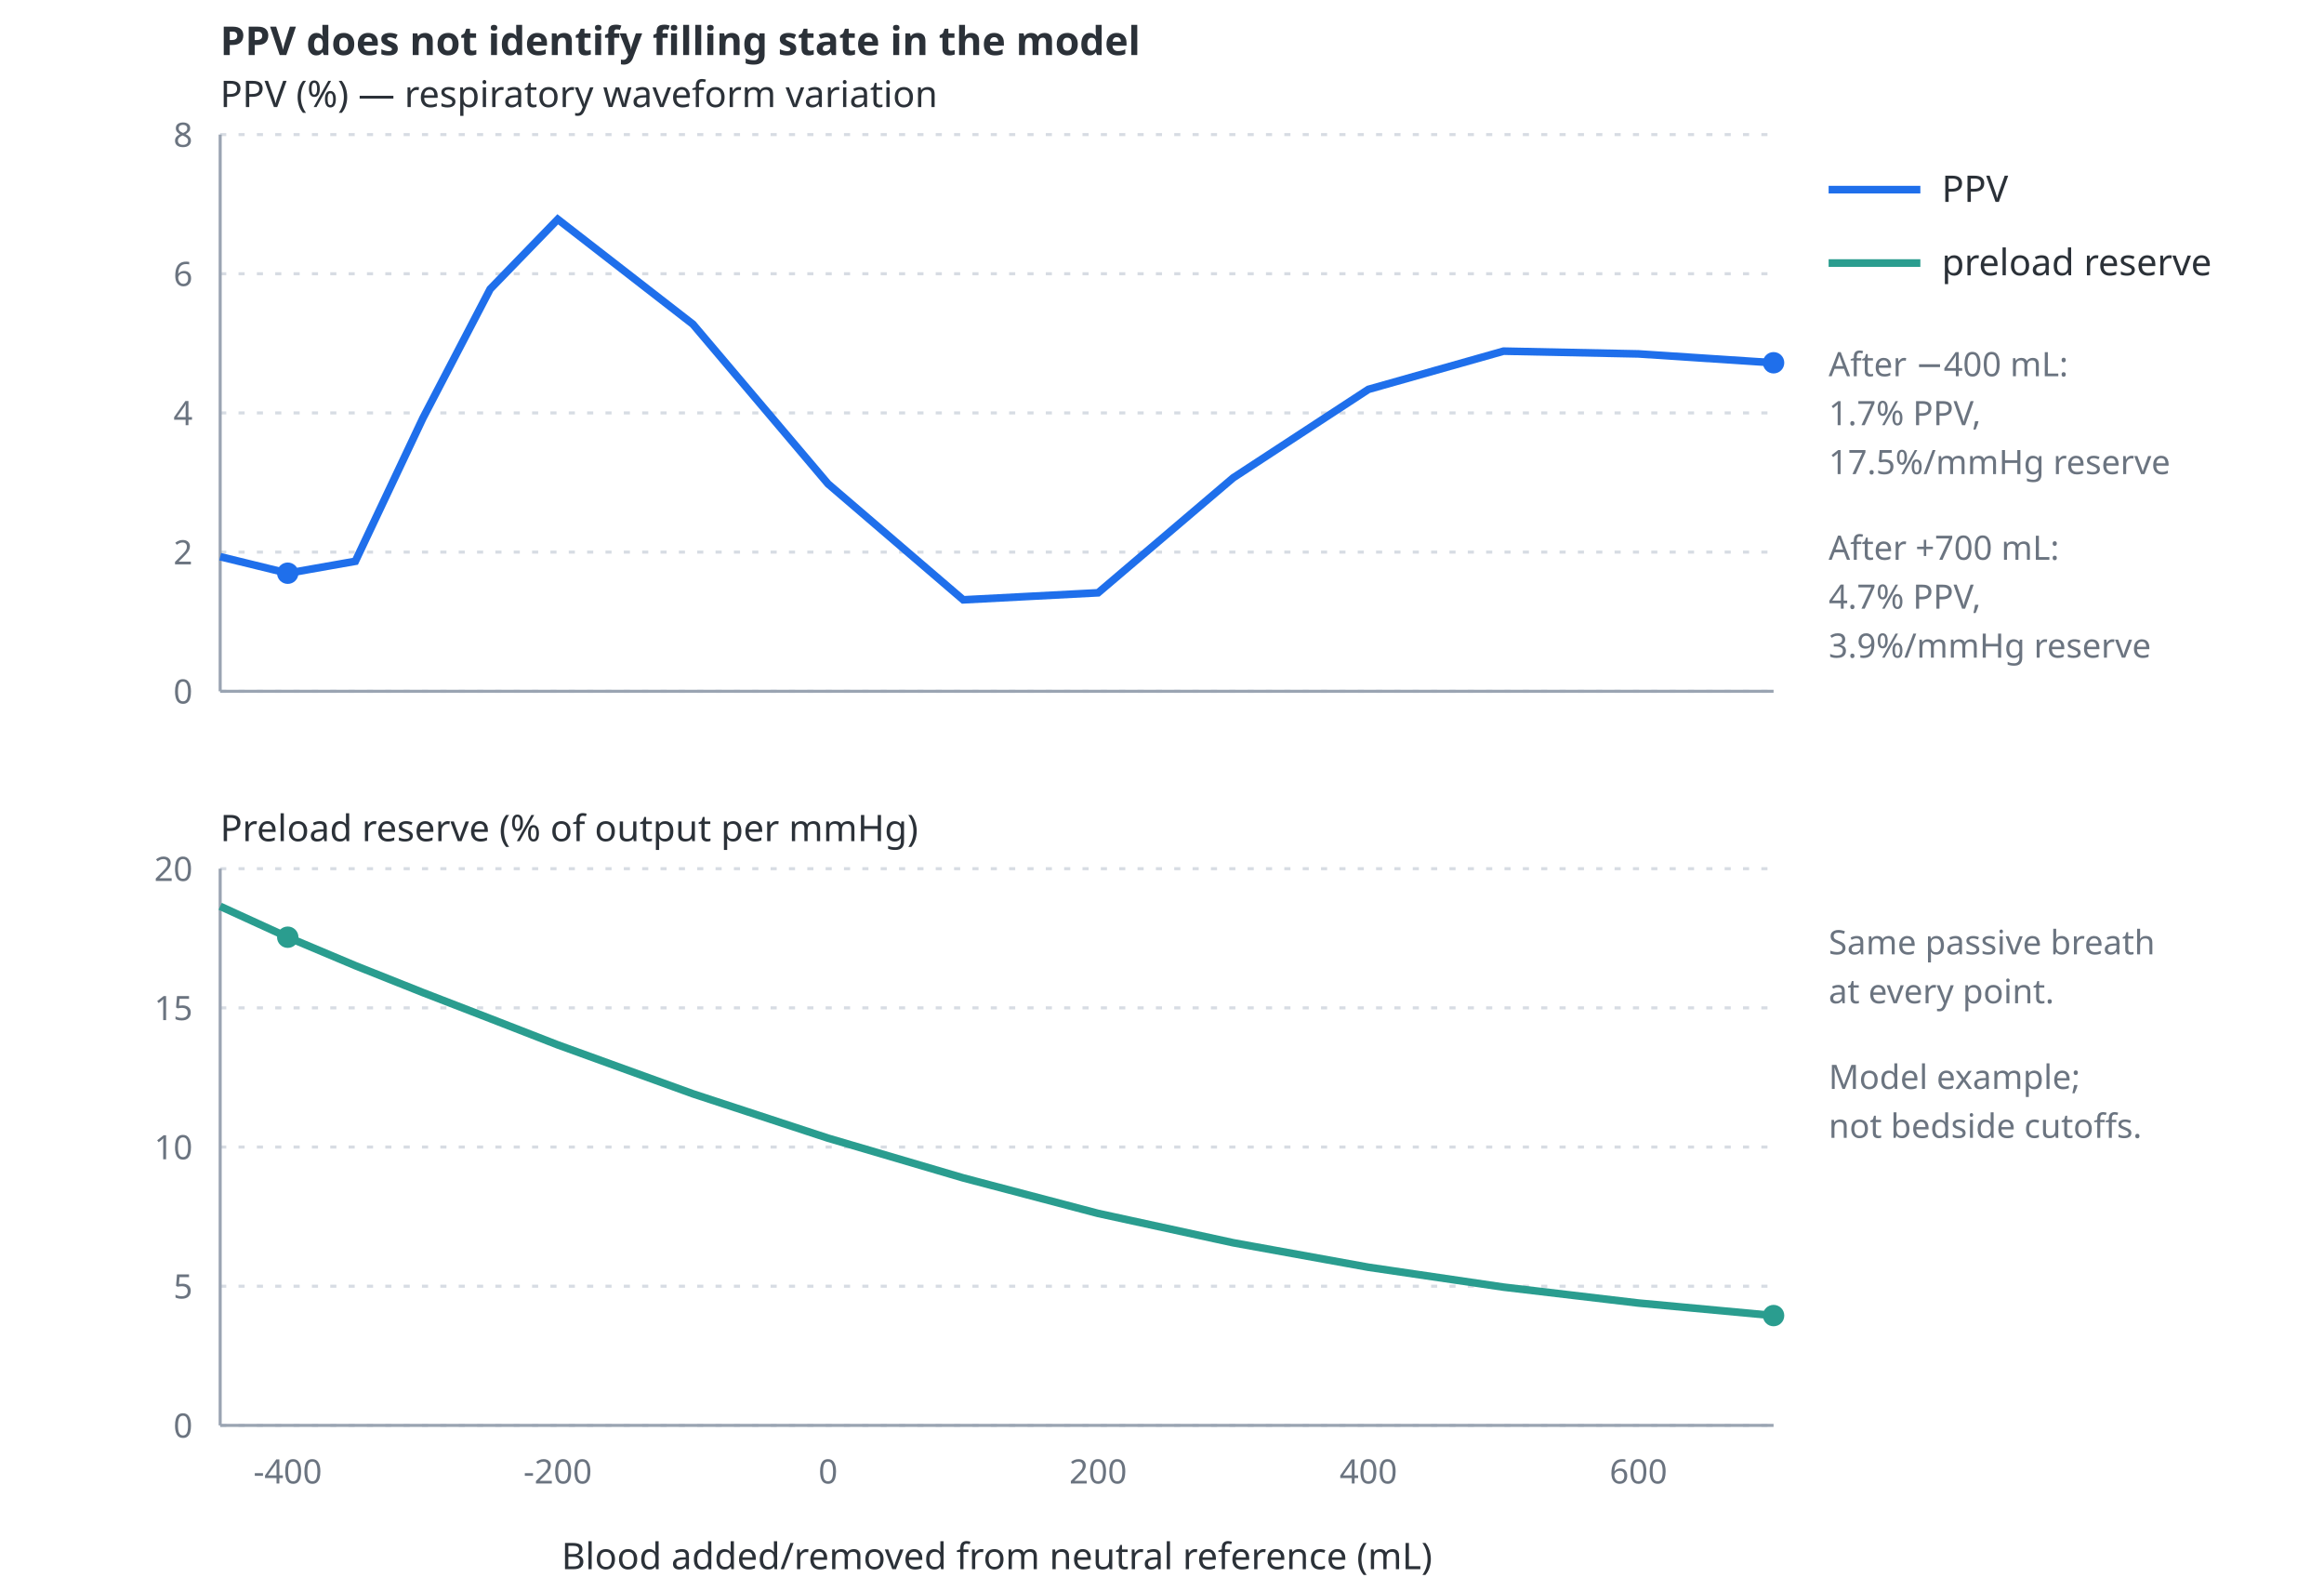
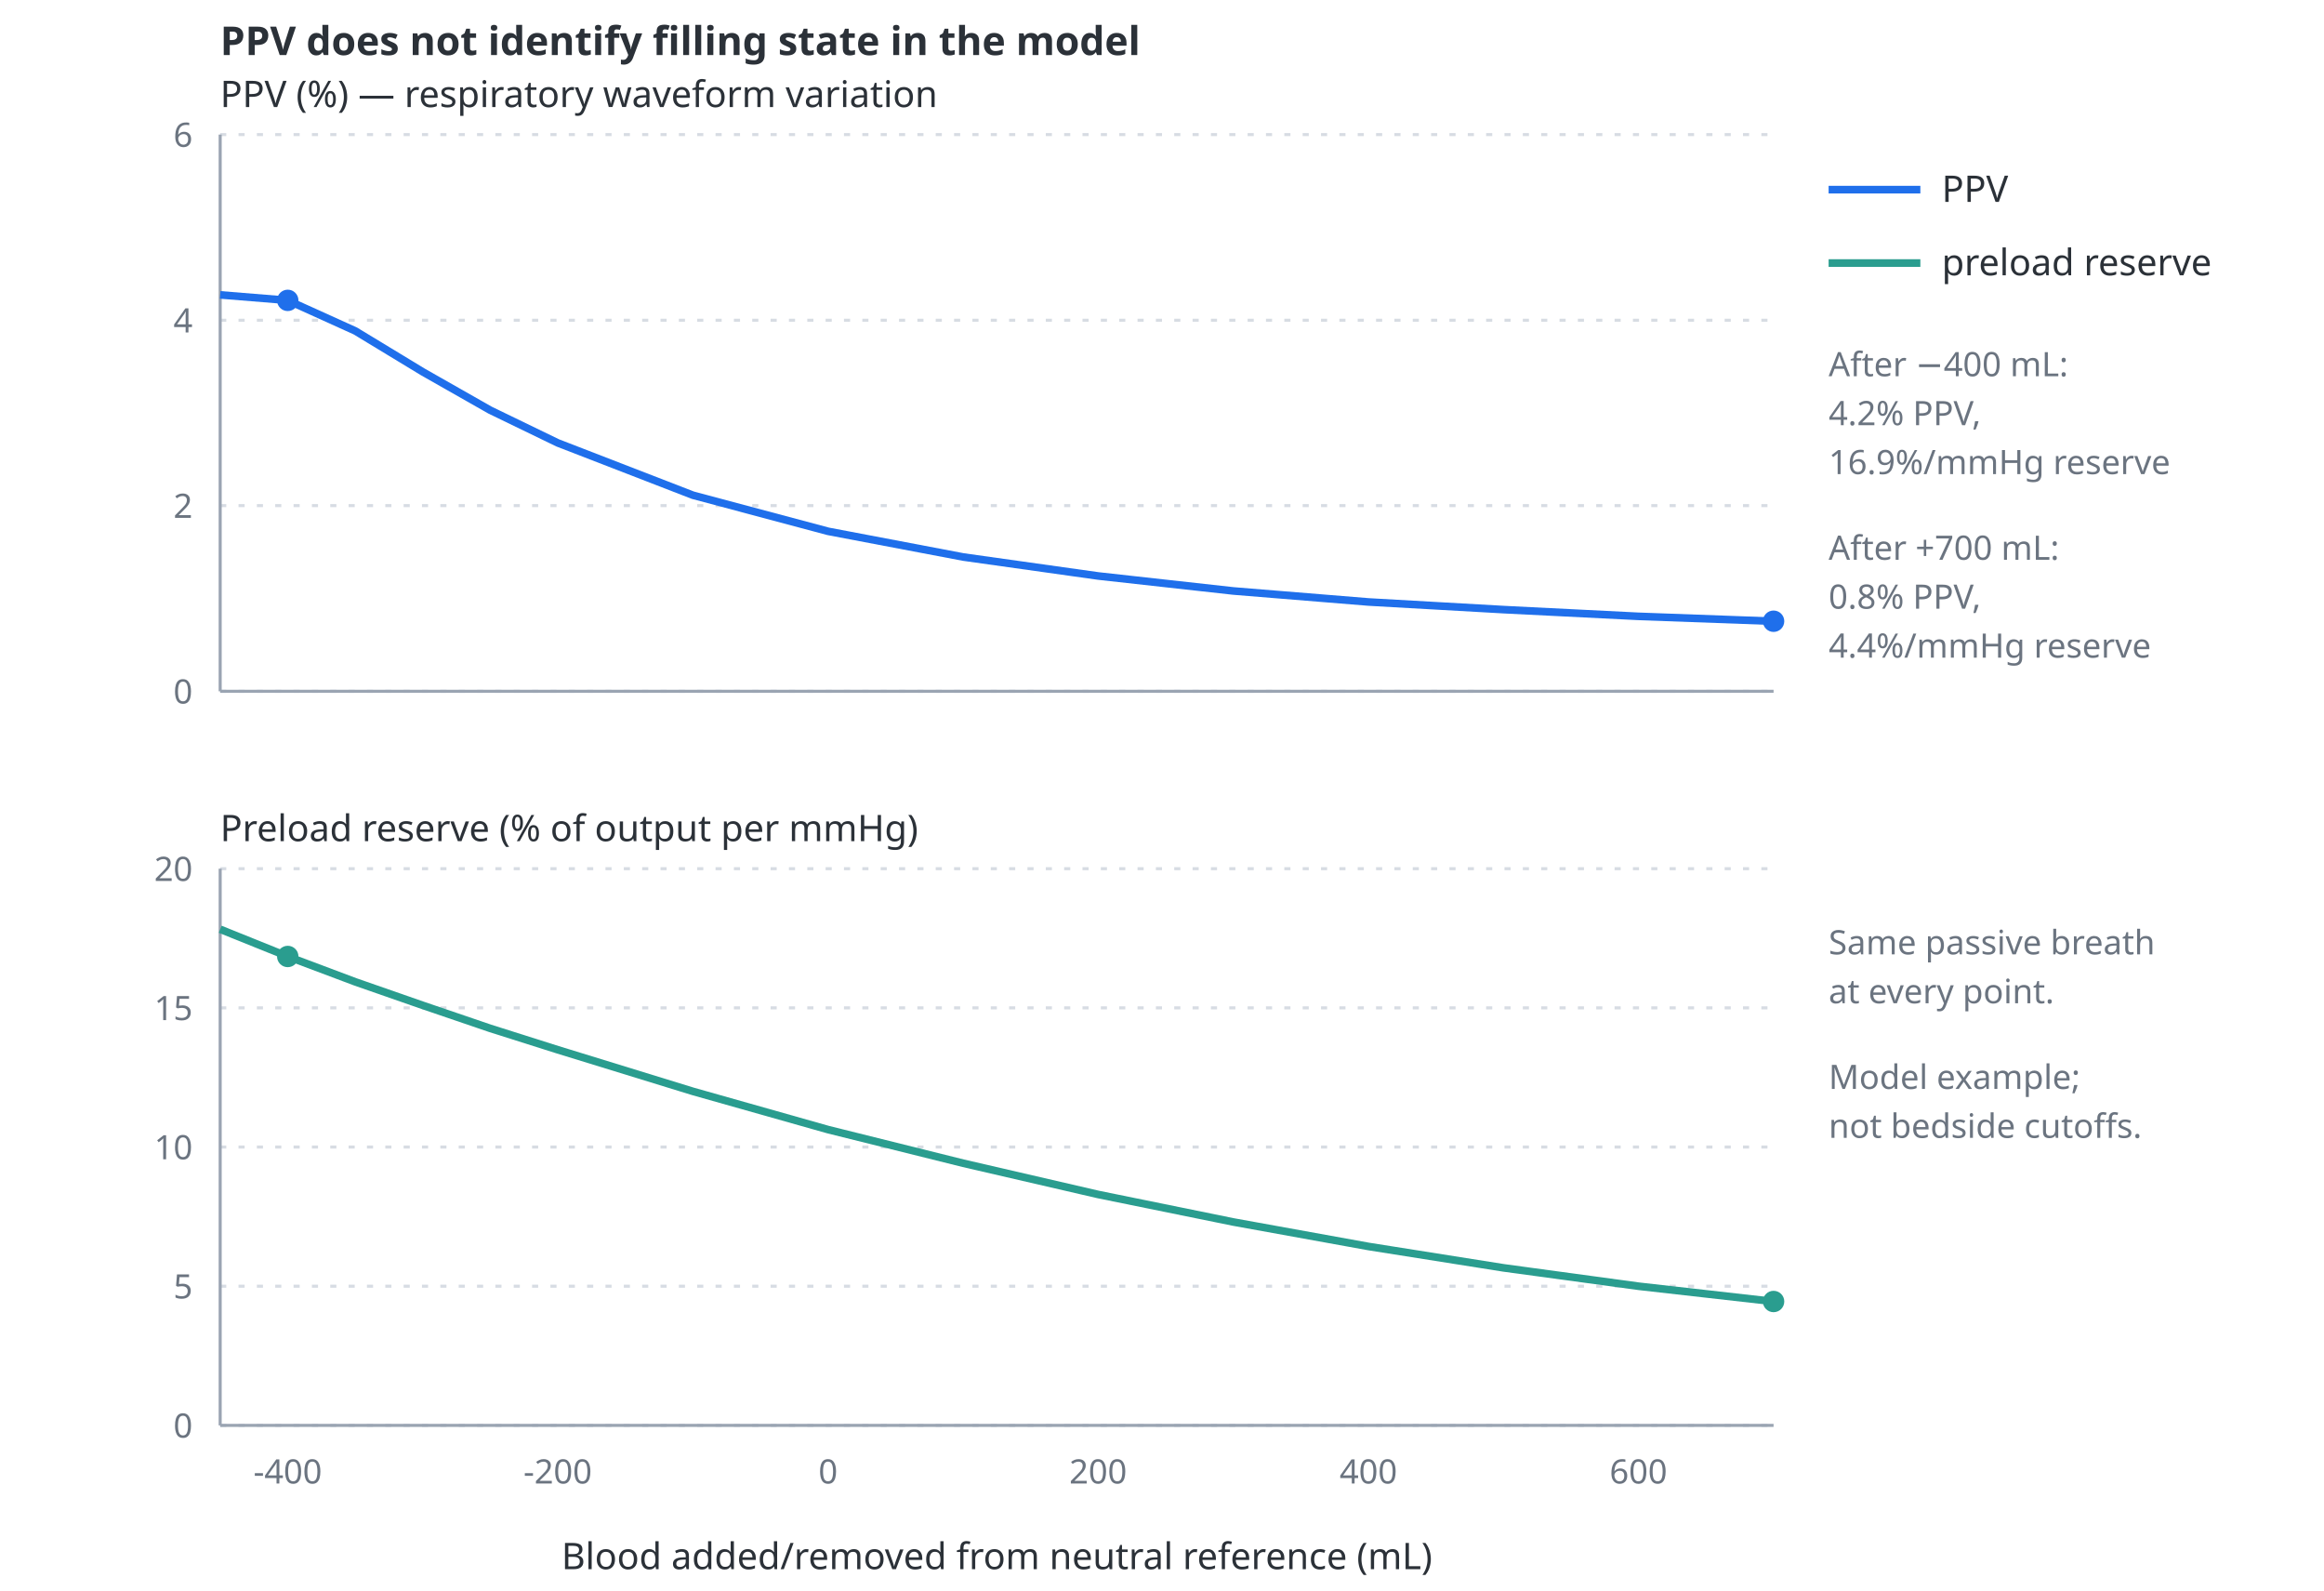
- <svg xmlns="http://www.w3.org/2000/svg" viewBox="0 0 760 520" class="arthur-fig" role="img" aria-label="Two aligned model plots against blood added or removed relative to the neutral starting volume. Pulse pressure variation is low at severe underfilling, rises and falls through intermediate filling, and rises again at high filling. Preload reserve falls steadily as filling increases, showing that low pulse pressure variation does not identify a full circulation.">
+ <svg xmlns="http://www.w3.org/2000/svg" viewBox="0 0 760 520" class="arthur-fig" role="img" aria-label="Two aligned model plots against blood added or removed relative to the neutral starting volume. The upper plot shows descriptive pulse pressure variation; the lower plot shows the independently calculated local right-ventricular preload reserve. The curves are generated from the current model and impose no target pattern or diagnostic cutoff.">
  <style>
  svg.arthur-fig .bg { fill: none }
  svg.arthur-fig .axis { stroke: var(--fig-axis, #9aa4b2); stroke-width: 1 }
  svg.arthur-fig .grid { stroke: var(--fig-grid, #d7dce3); stroke-width: 1; stroke-dasharray: 2 4 }
  svg.arthur-fig .tick { fill: var(--fig-muted, #6b7480); font: 11px system-ui, sans-serif }
  svg.arthur-fig .label { fill: var(--fig-text, #2b3138); font: 12px system-ui, sans-serif }
  svg.arthur-fig .title { fill: var(--fig-text, #2b3138); font: 600 13px system-ui, sans-serif }
  svg.arthur-fig .lm { stroke: var(--fig-grid, #d7dce3); stroke-width: 1 }
  svg.arthur-fig .lm-text { fill: var(--fig-muted, #6b7480); font: 600 11px system-ui, sans-serif }
  svg.arthur-fig .total { stroke: var(--fig-total, #1f6feb); stroke-width: 2.5; fill: none }
  svg.arthur-fig .alv { stroke: var(--fig-alv, #d1495b); stroke-width: 1.6; fill: none; stroke-dasharray: 6 3 }
  svg.arthur-fig .extra { stroke: var(--fig-extra, #2a9d8f); stroke-width: 1.6; fill: none; stroke-dasharray: 6 3 }
  svg.arthur-fig .nadir { stroke: var(--fig-total, #1f6feb); stroke-width: 1; stroke-dasharray: 3 3 }
  svg.arthur-fig .dot { fill: var(--fig-total, #1f6feb); stroke: none }
  @media (prefers-color-scheme: dark) {
    svg.arthur-fig .axis { stroke: #5b6472 }
    svg.arthur-fig .grid, svg.arthur-fig .lm { stroke: #363d47 }
    svg.arthur-fig .tick, svg.arthur-fig .lm-text { fill: #8b95a3 }
    svg.arthur-fig .label, svg.arthur-fig .title { fill: #d6dbe2 }
    svg.arthur-fig .total, svg.arthur-fig .nadir { stroke: #58a6ff }
    svg.arthur-fig .dot { fill: #58a6ff }
    svg.arthur-fig .alv { stroke: #f08c9a }
    svg.arthur-fig .extra { stroke: #4fd1c1 }
  }
</style>
  <rect class="bg" width="760" height="520" />
  <text class="title" x="72" y="18">PPV does not identify filling state in the model</text>
  <line class="grid" x1="72" y1="226.0" x2="580" y2="226.0" />
  <text class="tick" x="63" y="230.0" text-anchor="end">0</text>
-   <line class="grid" x1="72" y1="180.5" x2="580" y2="180.5" />
-   <text class="tick" x="63" y="184.5" text-anchor="end">2</text>
-   <line class="grid" x1="72" y1="135.0" x2="580" y2="135.0" />
-   <text class="tick" x="63" y="139.0" text-anchor="end">4</text>
-   <line class="grid" x1="72" y1="89.5" x2="580" y2="89.5" />
-   <text class="tick" x="63" y="93.5" text-anchor="end">6</text>
+   <line class="grid" x1="72" y1="165.3" x2="580" y2="165.3" />
+   <text class="tick" x="63" y="169.3" text-anchor="end">2</text>
+   <line class="grid" x1="72" y1="104.7" x2="580" y2="104.7" />
+   <text class="tick" x="63" y="108.7" text-anchor="end">4</text>
  <line class="grid" x1="72" y1="44.0" x2="580" y2="44.0" />
-   <text class="tick" x="63" y="48.0" text-anchor="end">8</text>
+   <text class="tick" x="63" y="48.0" text-anchor="end">6</text>
  <line class="grid" x1="72" y1="466.0" x2="580" y2="466.0" />
  <text class="tick" x="63" y="470.0" text-anchor="end">0</text>
  <line class="grid" x1="72" y1="420.5" x2="580" y2="420.5" />
  <text class="tick" x="63" y="424.5" text-anchor="end">5</text>
  <line class="grid" x1="72" y1="375.0" x2="580" y2="375.0" />
  <text class="tick" x="63" y="379.0" text-anchor="end">10</text>
  <line class="grid" x1="72" y1="329.5" x2="580" y2="329.5" />
  <text class="tick" x="63" y="333.5" text-anchor="end">15</text>
  <line class="grid" x1="72" y1="284.0" x2="580" y2="284.0" />
  <text class="tick" x="63" y="288.0" text-anchor="end">20</text>
  <text class="tick" x="94.1" y="485" text-anchor="middle">-400</text>
  <text class="tick" x="182.4" y="485" text-anchor="middle">-200</text>
  <text class="tick" x="270.8" y="485" text-anchor="middle">0</text>
  <text class="tick" x="359.1" y="485" text-anchor="middle">200</text>
  <text class="tick" x="447.5" y="485" text-anchor="middle">400</text>
  <text class="tick" x="535.8" y="485" text-anchor="middle">600</text>
  <line class="axis" x1="72" y1="44" x2="72" y2="226" />
  <line class="axis" x1="72" y1="226" x2="580" y2="226" />
  <line class="axis" x1="72" y1="284" x2="72" y2="466" />
  <line class="axis" x1="72" y1="466" x2="580" y2="466" />
-   <path class="total" d="M72.0 182.0 L94.1 187.4 L116.2 183.5 L138.3 136.7 L160.3 94.5 L182.4 71.7 L226.6 106.0 L270.8 158.2 L315.0 196.1 L359.1 193.8 L403.3 156.2 L447.5 127.3 L491.7 114.8 L535.8 115.7 L580.0 118.6" />
-   <path class="extra" style="stroke-dasharray:none;stroke-width:2.5" d="M72.0 296.3 L94.1 306.4 L116.2 315.7 L138.3 324.5 L160.3 333.0 L182.4 341.6 L226.6 357.6 L270.8 372.1 L315.0 385.1 L359.1 396.7 L403.3 406.3 L447.5 414.3 L491.7 420.8 L535.8 426.0 L580.0 430.1" />
-   <circle cx="94.1" cy="187.4" r="3.5" style="fill:var(--fig-total, #1f6feb);stroke:none" />
-   <circle cx="94.1" cy="306.4" r="3.5" style="fill:var(--fig-extra, #2a9d8f);stroke:none" />
-   <circle cx="580.0" cy="118.6" r="3.5" style="fill:var(--fig-total, #1f6feb);stroke:none" />
-   <circle cx="580.0" cy="430.1" r="3.5" style="fill:var(--fig-extra, #2a9d8f);stroke:none" />
+   <path class="total" d="M72.0 96.4 L94.1 98.2 L116.2 108.2 L138.3 121.6 L160.3 134.1 L182.4 144.8 L226.6 161.9 L270.8 173.7 L315.0 182.1 L359.1 188.3 L403.3 193.2 L447.5 196.8 L491.7 199.3 L535.8 201.5 L580.0 203.1" />
+   <path class="extra" style="stroke-dasharray:none;stroke-width:2.5" d="M72.0 303.8 L94.1 312.7 L116.2 321.0 L138.3 328.7 L160.3 336.2 L182.4 343.2 L226.6 356.8 L270.8 369.3 L315.0 380.3 L359.1 390.5 L403.3 399.5 L447.5 407.5 L491.7 414.5 L535.8 420.5 L580.0 425.5" />
+   <circle cx="94.1" cy="98.2" r="3.5" style="fill:var(--fig-total, #1f6feb);stroke:none" />
+   <circle cx="94.1" cy="312.7" r="3.5" style="fill:var(--fig-extra, #2a9d8f);stroke:none" />
+   <circle cx="580.0" cy="203.1" r="3.5" style="fill:var(--fig-total, #1f6feb);stroke:none" />
+   <circle cx="580.0" cy="425.5" r="3.5" style="fill:var(--fig-extra, #2a9d8f);stroke:none" />
  <text class="label" x="72" y="35">PPV (%) — respiratory waveform variation</text>
  <text class="label" x="72" y="275">Preload reserve (% of output per mmHg)</text>
  <text class="label" x="326" y="513" text-anchor="middle">Blood added/removed from neutral reference (mL)</text>
  <line class="total" x1="598" y1="62" x2="628" y2="62" />
  <text class="label" x="635" y="66">PPV</text>
  <line class="extra" style="stroke-dasharray:none;stroke-width:2.5" x1="598" y1="86" x2="628" y2="86" />
  <text class="label" x="635" y="90">preload reserve</text>
  <text class="tick" x="598" y="123">After −400 mL:</text>
-   <text class="tick" x="598" y="139">1.7% PPV,</text>
-   <text class="tick" x="598" y="155">17.5%/mmHg reserve</text>
+   <text class="tick" x="598" y="139">4.2% PPV,</text>
+   <text class="tick" x="598" y="155">16.9%/mmHg reserve</text>
  <text class="tick" x="598" y="183">After +700 mL:</text>
-   <text class="tick" x="598" y="199">4.7% PPV,</text>
-   <text class="tick" x="598" y="215">3.9%/mmHg reserve</text>
+   <text class="tick" x="598" y="199">0.8% PPV,</text>
+   <text class="tick" x="598" y="215">4.4%/mmHg reserve</text>
  <text class="tick" x="598" y="312">Same passive breath</text>
  <text class="tick" x="598" y="328">at every point.</text>
  <text class="tick" x="598" y="356">Model example;</text>
  <text class="tick" x="598" y="372">not bedside cutoffs.</text>
</svg>
